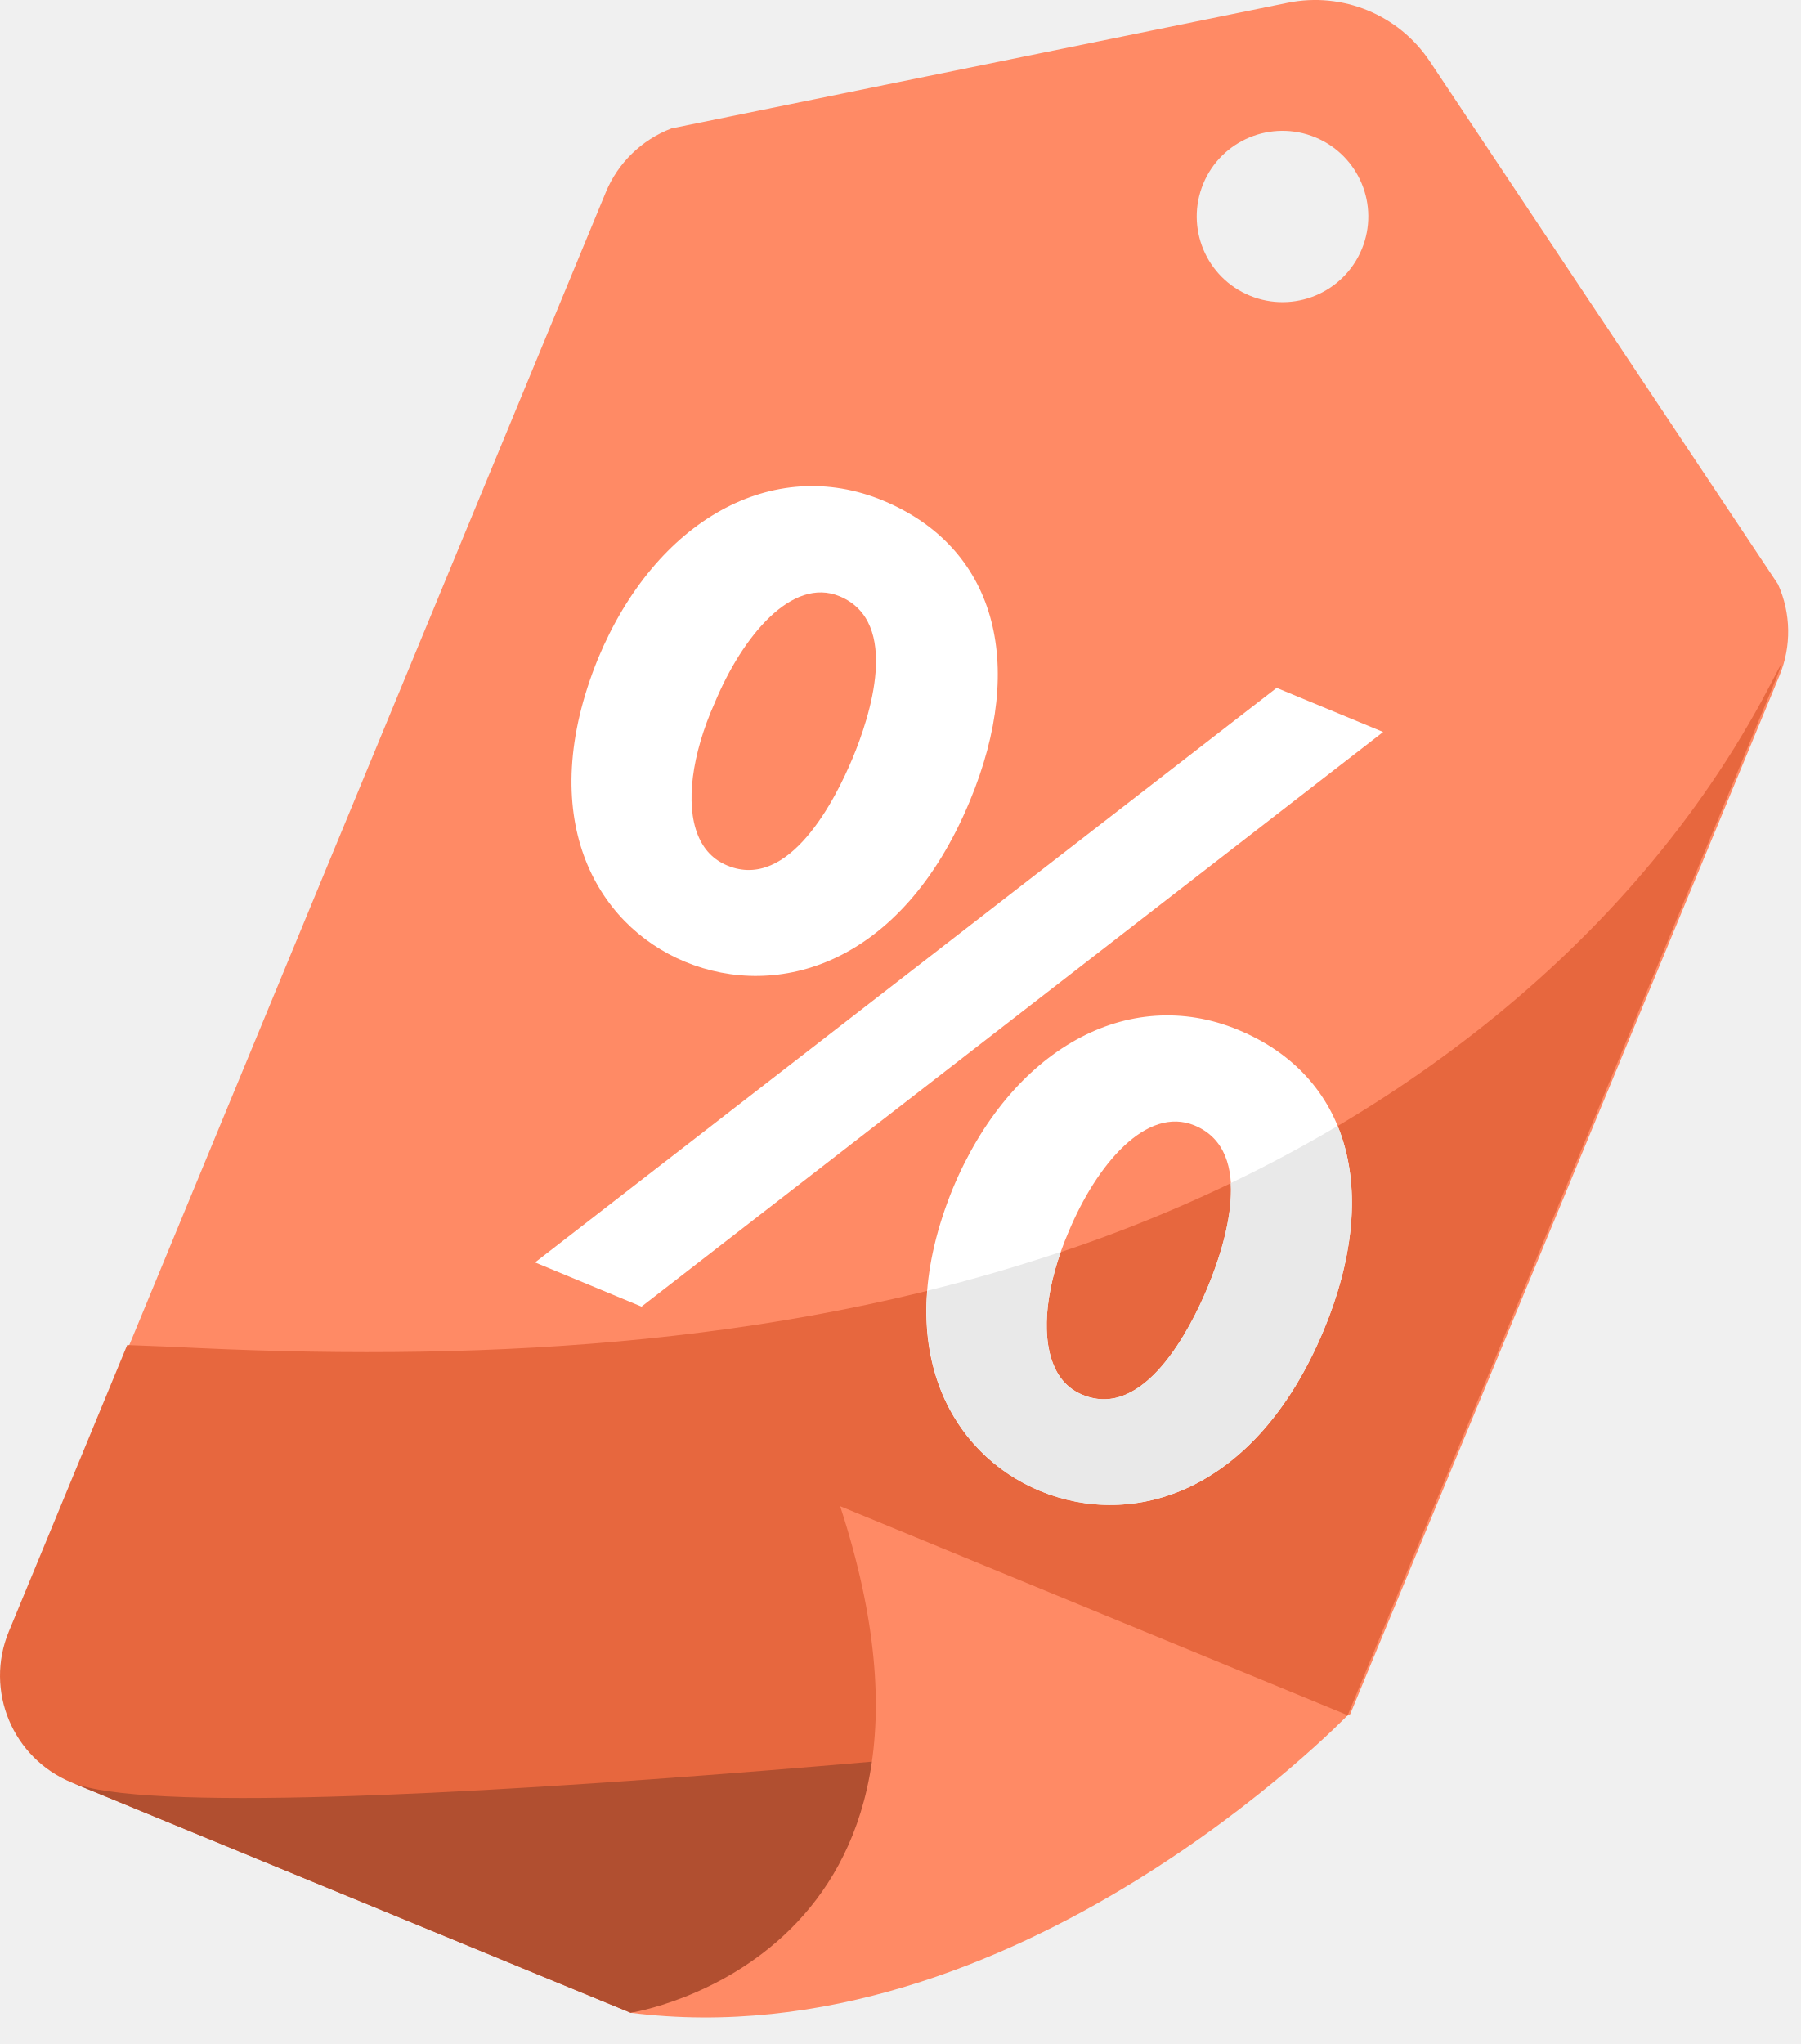
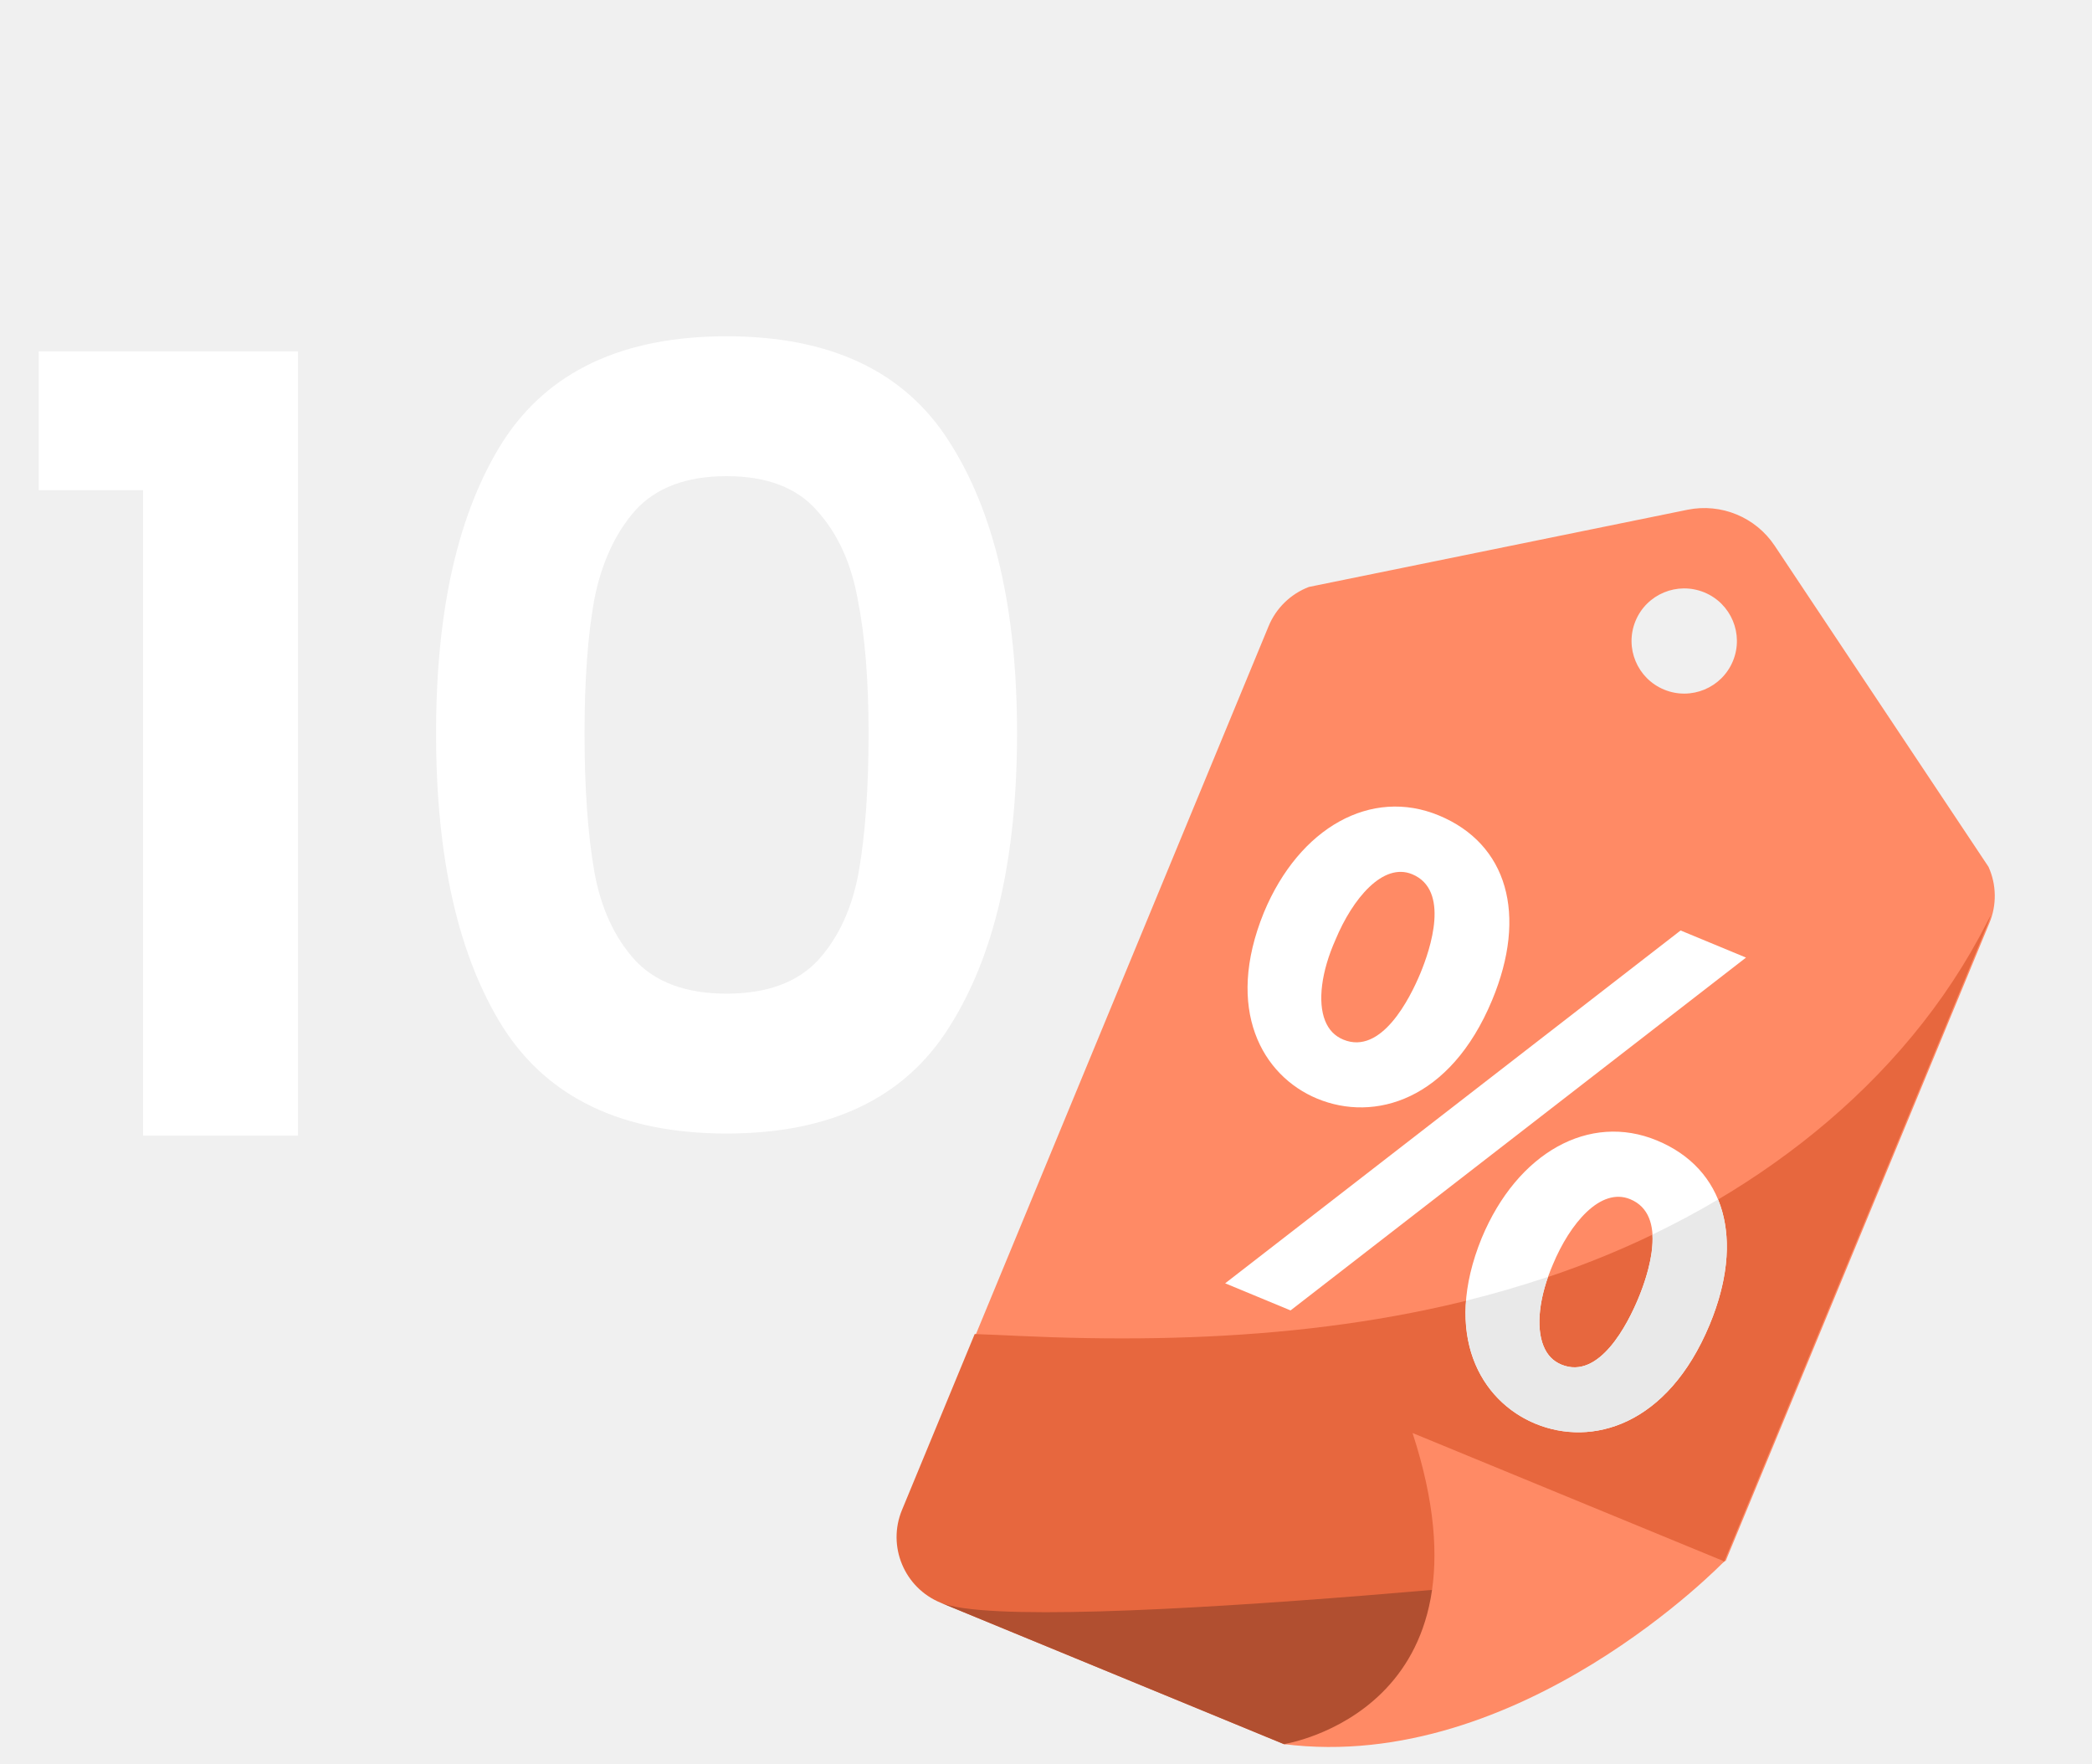
- <svg xmlns="http://www.w3.org/2000/svg" width="37" height="42" viewBox="0 0 37 42" fill="none">
-   <path d="M25.684 6.075C24.783 5.704 24.355 4.675 24.726 3.777C25.097 2.878 26.128 2.451 27.028 2.821C27.928 3.192 28.356 4.221 27.985 5.119C27.614 6.017 26.583 6.446 25.684 6.075ZM36.538 12.006L29.382 1.26C28.745 0.303 27.59 -0.173 26.462 0.057L13.797 2.639C13.186 2.873 12.698 3.348 12.449 3.951L0.232 33.504C-0.269 34.717 0.31 36.106 1.525 36.606L13.013 41.337L16.587 41.096L27.746 35.223L36.567 13.885C36.817 13.281 36.806 12.601 36.538 12.006Z" fill="#FF8A65" />
-   <path d="M16.536 41.118L27.695 35.244L36.515 13.906C36.553 13.816 36.582 13.724 36.608 13.631C36.479 13.88 36.35 14.13 36.217 14.375C33.296 19.746 27.987 23.564 22.21 25.588C16.432 27.612 10.194 27.983 4.078 27.7C3.597 27.677 3.107 27.654 2.614 27.638L0.181 33.525C-0.321 34.738 0.258 36.127 1.473 36.627L12.961 41.359L16.536 41.118Z" fill="#E7673E" />
-   <path d="M1.473 36.627C4.388 37.828 27.695 35.244 27.695 35.244L16.536 41.118L12.961 41.359L1.473 36.627Z" fill="#B14F30" />
-   <path d="M12.961 41.359C12.961 41.359 20.293 40.227 17.265 30.949L27.695 35.244C27.695 35.244 20.86 42.356 12.961 41.359Z" fill="#FF8A65" />
-   <path d="M17.253 12.252C18.525 12.78 17.866 14.749 17.524 15.571C17.174 16.413 16.221 18.313 14.948 17.786C14.661 17.666 14.462 17.46 14.339 17.154C14.085 16.517 14.213 15.508 14.686 14.445C15.261 13.062 16.279 11.848 17.253 12.252ZM19.927 16.466C21.119 13.604 20.437 11.236 18.148 10.286C15.885 9.347 13.477 10.681 12.29 13.531C10.969 16.775 12.234 18.998 14.075 19.761C15.976 20.55 18.524 19.837 19.927 16.466Z" fill="white" />
-   <path d="M26.235 14.134L10.995 25.94L13.183 26.848L28.423 15.041L26.235 14.134Z" fill="white" />
-   <path d="M22.245 28.66C21.966 28.544 21.77 28.341 21.647 28.037C21.386 27.394 21.501 26.377 21.96 25.31C22.536 23.928 23.56 22.716 24.549 23.126C25.821 23.654 25.163 25.623 24.82 26.445C24.47 27.287 23.517 29.188 22.245 28.66ZM25.444 21.161C23.182 20.222 20.77 21.564 19.578 24.427C18.262 27.656 19.531 29.872 21.371 30.635C23.262 31.419 25.798 30.702 27.202 27.332C28.394 24.469 27.721 22.104 25.444 21.161Z" fill="white" />
-   <path d="M21.371 30.635C23.262 31.419 25.798 30.702 27.202 27.332C27.872 25.721 27.952 24.267 27.488 23.136C26.774 23.559 26.039 23.951 25.291 24.31C25.335 25.066 25.023 25.957 24.82 26.445C24.47 27.287 23.517 29.188 22.245 28.66C21.965 28.544 21.77 28.341 21.647 28.037C21.419 27.478 21.478 26.635 21.799 25.724C20.895 26.027 19.981 26.293 19.057 26.521C18.892 28.612 19.962 30.051 21.371 30.635Z" fill="#E9E9E9" />
+ <svg xmlns="http://www.w3.org/2000/svg" width="70" height="59" viewBox="0 0 70 59" fill="none">
+   <path d="M1.296 16.4V11.756H9.972V38H4.788V16.4H1.296ZM14.591 24.536C14.591 20.384 15.335 17.132 16.823 14.78C18.335 12.428 20.831 11.252 24.311 11.252C27.791 11.252 30.275 12.428 31.763 14.78C33.275 17.132 34.031 20.384 34.031 24.536C34.031 28.712 33.275 31.988 31.763 34.364C30.275 36.74 27.791 37.928 24.311 37.928C20.831 37.928 18.335 36.74 16.823 34.364C15.335 31.988 14.591 28.712 14.591 24.536ZM29.063 24.536C29.063 22.76 28.943 21.272 28.703 20.072C28.487 18.848 28.031 17.852 27.335 17.084C26.663 16.316 25.655 15.932 24.311 15.932C22.967 15.932 21.947 16.316 21.251 17.084C20.579 17.852 20.123 18.848 19.883 20.072C19.667 21.272 19.559 22.76 19.559 24.536C19.559 26.36 19.667 27.896 19.883 29.144C20.099 30.368 20.555 31.364 21.251 32.132C21.947 32.876 22.967 33.248 24.311 33.248C25.655 33.248 26.675 32.876 27.371 32.132C28.067 31.364 28.523 30.368 28.739 29.144C28.955 27.896 29.063 26.36 29.063 24.536Z" fill="white" />
+   <path d="M55.684 23.075C54.783 22.704 54.355 21.675 54.726 20.777C55.097 19.878 56.128 19.451 57.028 19.822C57.928 20.192 58.356 21.221 57.985 22.119C57.614 23.017 56.583 23.446 55.684 23.075ZM66.538 29.006L59.382 18.26C58.745 17.303 57.59 16.827 56.462 17.057L43.797 19.639C43.186 19.873 42.698 20.348 42.449 20.951L30.232 50.504C29.731 51.717 30.31 53.106 31.524 53.606L43.013 58.337L46.587 58.096L57.746 52.223L66.567 30.885C66.817 30.281 66.806 29.602 66.538 29.006Z" fill="#FF8A65" />
+   <path d="M46.536 58.118L57.695 52.244L66.515 30.906C66.553 30.816 66.582 30.724 66.608 30.631C66.479 30.88 66.35 31.13 66.217 31.375C63.296 36.746 57.987 40.564 52.21 42.588C46.432 44.612 40.194 44.983 34.078 44.7C33.597 44.677 33.107 44.654 32.614 44.638L30.181 50.525C29.679 51.738 30.258 53.127 31.473 53.627L42.961 58.359L46.536 58.118Z" fill="#E7673E" />
+   <path d="M31.473 53.627C34.388 54.828 57.695 52.244 57.695 52.244L46.536 58.118L42.962 58.359L31.473 53.627Z" fill="#B14F30" />
+   <path d="M42.961 58.359C42.961 58.359 50.293 57.227 47.265 47.949L57.695 52.244C57.695 52.244 50.859 59.356 42.961 58.359Z" fill="#FF8A65" />
+   <path d="M47.253 29.252C48.525 29.78 47.866 31.749 47.525 32.571C47.174 33.413 46.221 35.313 44.948 34.786C44.661 34.666 44.462 34.46 44.339 34.154C44.085 33.517 44.213 32.508 44.686 31.445C45.261 30.062 46.279 28.848 47.253 29.252ZM49.927 33.466C51.119 30.604 50.437 28.236 48.148 27.286C45.885 26.347 43.477 27.681 42.291 30.531C40.968 33.775 42.234 35.998 44.075 36.761C45.977 37.55 48.524 36.837 49.927 33.466Z" fill="white" />
+   <path d="M56.234 31.134L40.995 42.94L43.183 43.847L58.423 32.041L56.234 31.134Z" fill="white" />
+   <path d="M52.245 45.66C51.966 45.544 51.77 45.341 51.647 45.037C51.386 44.394 51.501 43.377 51.961 42.31C52.536 40.928 53.56 39.716 54.549 40.126C55.821 40.654 55.163 42.623 54.82 43.445C54.47 44.287 53.517 46.188 52.245 45.66ZM55.444 38.161C53.182 37.222 50.77 38.564 49.578 41.427C48.262 44.656 49.531 46.871 51.371 47.635C53.262 48.419 55.798 47.702 57.202 44.332C58.394 41.469 57.721 39.104 55.444 38.161Z" fill="white" />
+   <path d="M51.371 47.635C53.262 48.419 55.798 47.702 57.202 44.332C57.872 42.721 57.952 41.267 57.488 40.136C56.774 40.559 56.039 40.951 55.291 41.31C55.336 42.066 55.023 42.957 54.819 43.445C54.47 44.287 53.517 46.188 52.245 45.66C51.965 45.544 51.77 45.341 51.647 45.037C51.419 44.478 51.478 43.635 51.799 42.724C50.895 43.027 49.981 43.293 49.057 43.522C48.892 45.612 49.962 47.051 51.371 47.635Z" fill="#E9E9E9" />
</svg>
